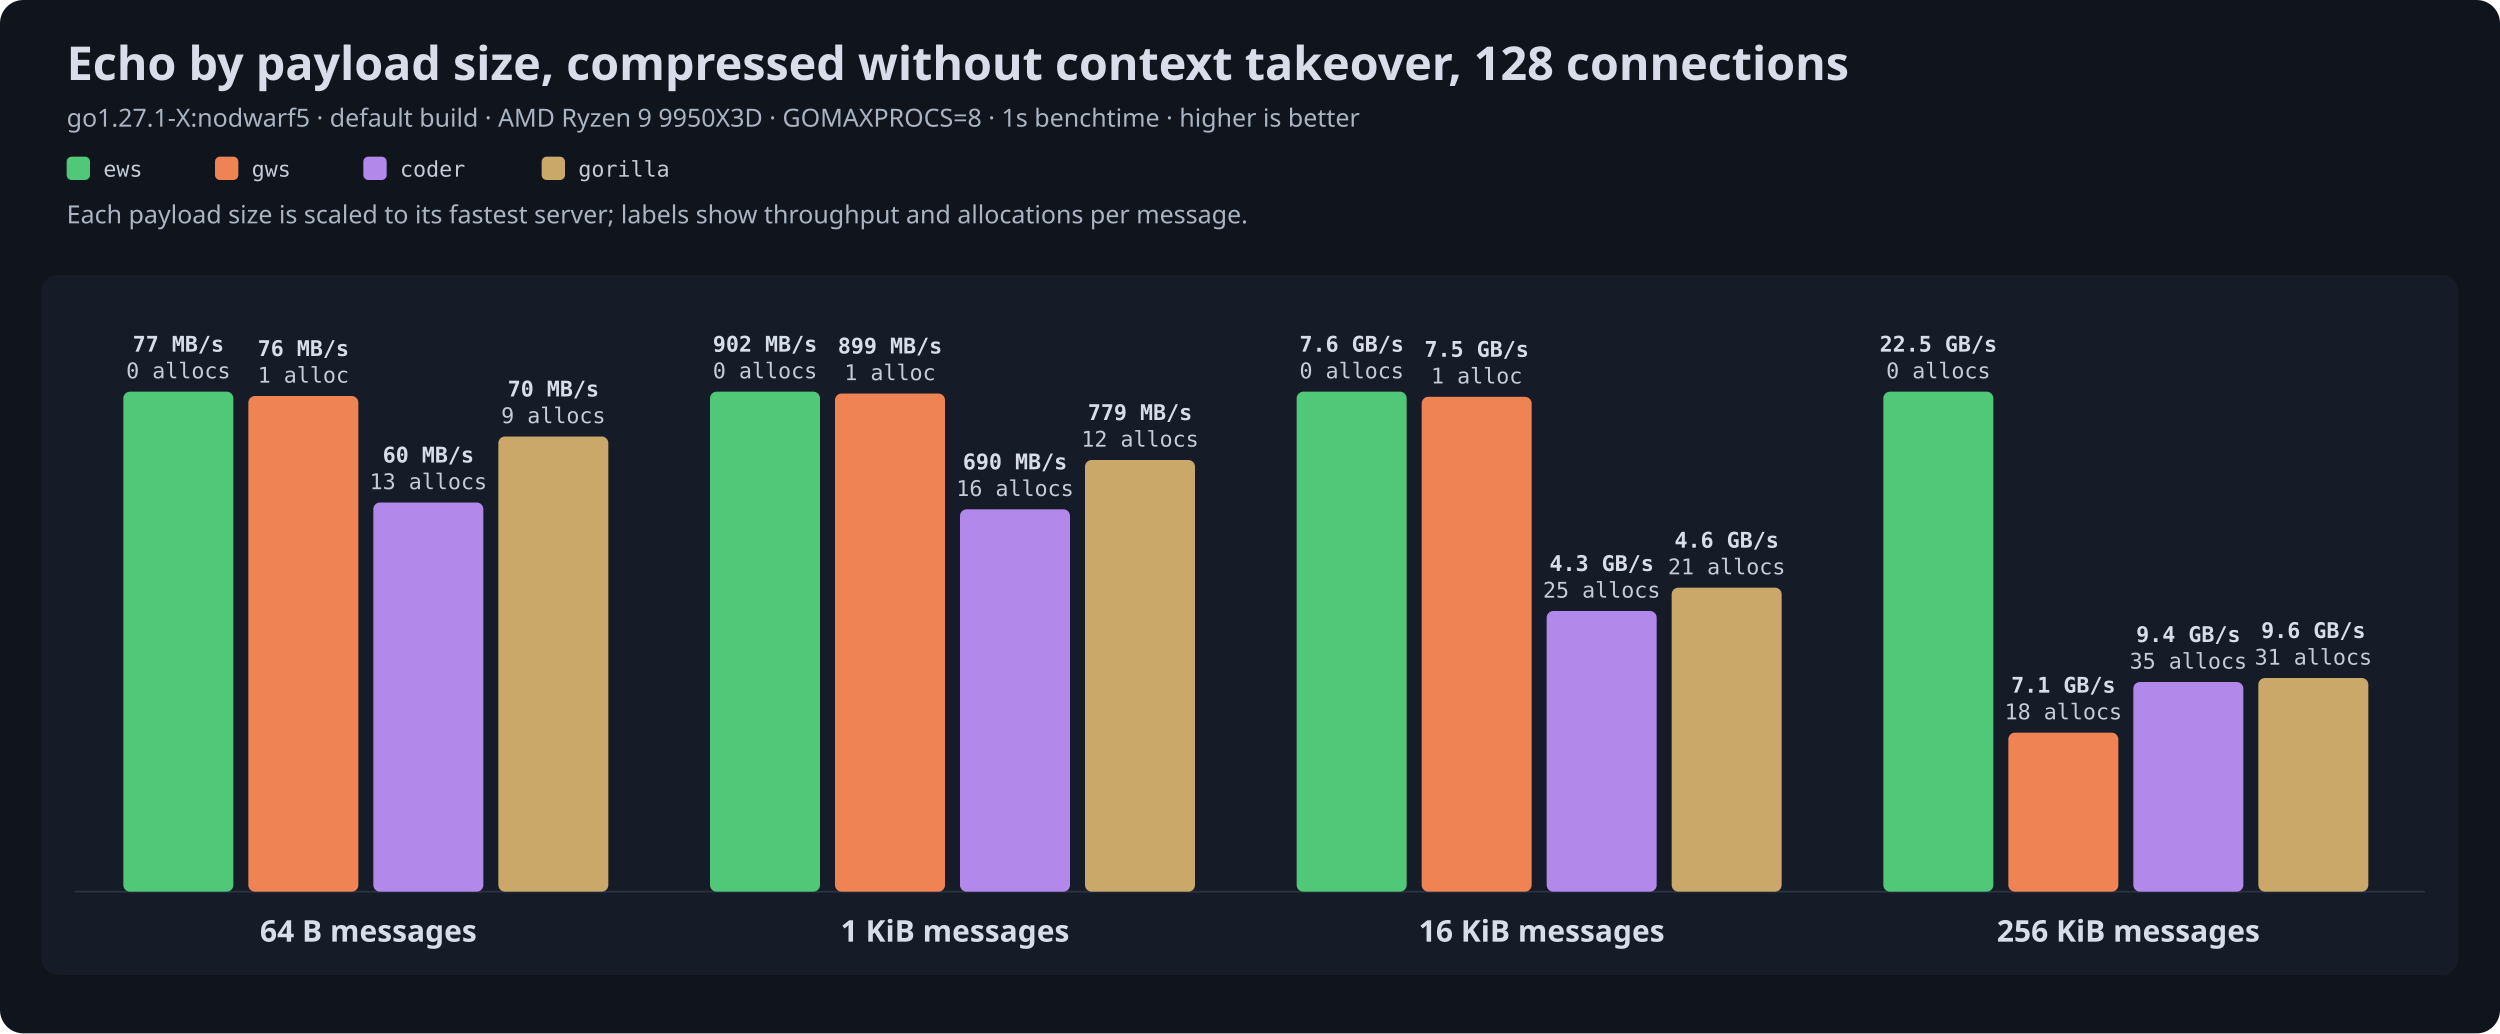
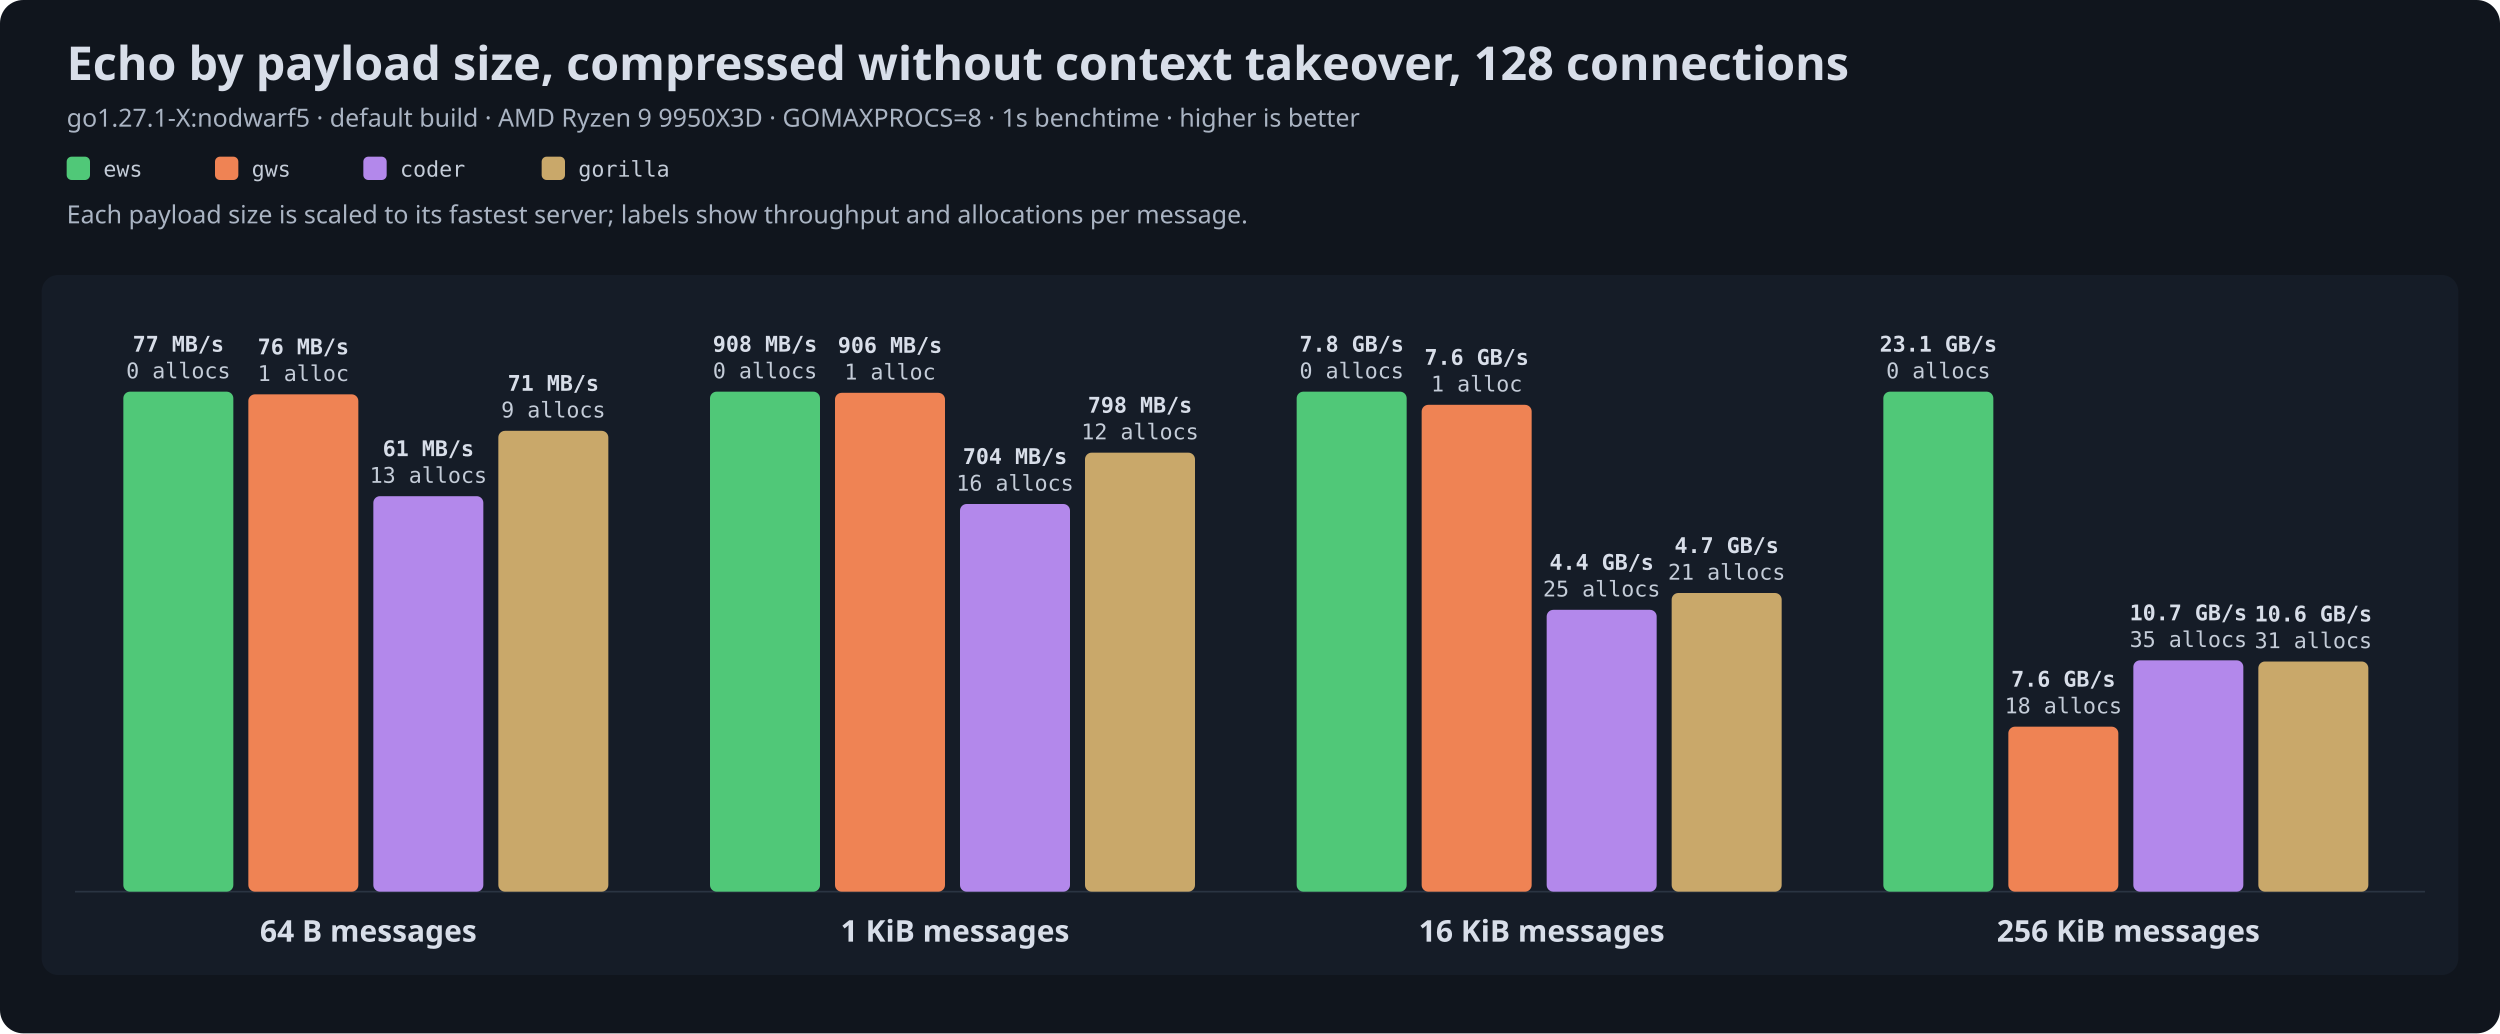
<svg xmlns="http://www.w3.org/2000/svg" width="1500" height="620" viewBox="0 0 1500 620" role="img" aria-labelledby="title desc">
  <style>text{font-family:ui-monospace,SFMono-Regular,Menlo,Consolas,monospace;fill:#d8dee9}.title{font-family:ui-sans-serif,system-ui,sans-serif;font-size:28px;font-weight:700}.subtitle{font-family:ui-sans-serif,system-ui,sans-serif;font-size:15px;fill:#aab4c3}.group{font-family:ui-sans-serif,system-ui,sans-serif;font-size:18px;font-weight:650}.contract{font-family:ui-sans-serif,system-ui,sans-serif;font-size:14px;font-weight:650;fill:#9eabbc}.series{font-size:13px;fill:#c4ccd8}.value{font-size:13px;font-weight:650}.panel{fill:#151c27}</style>
  <rect width="1500" height="620" rx="14" fill="#10151d" />
  <text class="title" x="40" y="48">Echo by payload size, compressed without context takeover, 128 connections</text>
  <text class="subtitle" x="40" y="76">go1.27.1-X:nodwarf5 · default build · AMD Ryzen 9 9950X3D · GOMAXPROCS=8 · 1s benchtime · higher is better</text>
  <rect x="40" y="94" width="14" height="14" rx="3" fill="#50c878" />
  <text class="series" x="62" y="106">ews</text>
  <rect x="129" y="94" width="14" height="14" rx="3" fill="#ef8354" />
  <text class="series" x="151" y="106">gws</text>
  <rect x="218" y="94" width="14" height="14" rx="3" fill="#b388eb" />
  <text class="series" x="240" y="106">coder</text>
  <rect x="325" y="94" width="14" height="14" rx="3" fill="#c9a86a" />
  <text class="series" x="347" y="106">gorilla</text>
  <text class="subtitle" x="40" y="134">Each payload size is scaled to its fastest server; labels show throughput and allocations per message.</text>
  <g transform="translate(0,165)">
    <rect class="panel" x="25" y="0" width="1450" height="420" rx="10" />
    <line x1="45" y1="370" x2="1455" y2="370" stroke="#2a3442" stroke-width="1" />
    <text class="group" x="221" y="400" text-anchor="middle">64 B messages</text>
    <rect x="74" y="70.0" width="66" height="300.0" rx="4" fill="#50c878" />
    <text class="value" x="107" y="46.0" text-anchor="middle">77 MB/s</text>
    <text class="series" x="107" y="62.0" text-anchor="middle">0 allocs</text>
-     <rect x="149" y="72.6" width="66" height="297.4" rx="4" fill="#ef8354" />
-     <text class="value" x="182" y="48.6" text-anchor="middle">76 MB/s</text>
-     <text class="series" x="182" y="64.6" text-anchor="middle">1 alloc</text>
-     <rect x="224" y="136.5" width="66" height="233.5" rx="4" fill="#b388eb" />
-     <text class="value" x="257" y="112.5" text-anchor="middle">60 MB/s</text>
-     <text class="series" x="257" y="128.5" text-anchor="middle">13 allocs</text>
-     <rect x="299" y="96.9" width="66" height="273.1" rx="4" fill="#c9a86a" />
-     <text class="value" x="332" y="72.9" text-anchor="middle">70 MB/s</text>
-     <text class="series" x="332" y="88.9" text-anchor="middle">9 allocs</text>
+     <rect x="149" y="71.6" width="66" height="298.4" rx="4" fill="#ef8354" />
+     <text class="value" x="182" y="47.6" text-anchor="middle">76 MB/s</text>
+     <text class="series" x="182" y="63.6" text-anchor="middle">1 alloc</text>
+     <rect x="224" y="132.7" width="66" height="237.3" rx="4" fill="#b388eb" />
+     <text class="value" x="257" y="108.7" text-anchor="middle">61 MB/s</text>
+     <text class="series" x="257" y="124.7" text-anchor="middle">13 allocs</text>
+     <rect x="299" y="93.5" width="66" height="276.5" rx="4" fill="#c9a86a" />
+     <text class="value" x="332" y="69.5" text-anchor="middle">71 MB/s</text>
+     <text class="series" x="332" y="85.5" text-anchor="middle">9 allocs</text>
    <text class="group" x="573" y="400" text-anchor="middle">1 KiB messages</text>
    <rect x="426" y="70.0" width="66" height="300.0" rx="4" fill="#50c878" />
-     <text class="value" x="459" y="46.0" text-anchor="middle">902 MB/s</text>
+     <text class="value" x="459" y="46.0" text-anchor="middle">908 MB/s</text>
    <text class="series" x="459" y="62.0" text-anchor="middle">0 allocs</text>
-     <rect x="501" y="71.1" width="66" height="298.9" rx="4" fill="#ef8354" />
-     <text class="value" x="534" y="47.1" text-anchor="middle">899 MB/s</text>
-     <text class="series" x="534" y="63.1" text-anchor="middle">1 alloc</text>
-     <rect x="576" y="140.6" width="66" height="229.4" rx="4" fill="#b388eb" />
-     <text class="value" x="609" y="116.6" text-anchor="middle">690 MB/s</text>
-     <text class="series" x="609" y="132.6" text-anchor="middle">16 allocs</text>
-     <rect x="651" y="111.0" width="66" height="259.0" rx="4" fill="#c9a86a" />
-     <text class="value" x="684" y="87.0" text-anchor="middle">779 MB/s</text>
-     <text class="series" x="684" y="103.0" text-anchor="middle">12 allocs</text>
+     <rect x="501" y="70.7" width="66" height="299.3" rx="4" fill="#ef8354" />
+     <text class="value" x="534" y="46.7" text-anchor="middle">906 MB/s</text>
+     <text class="series" x="534" y="62.7" text-anchor="middle">1 alloc</text>
+     <rect x="576" y="137.4" width="66" height="232.6" rx="4" fill="#b388eb" />
+     <text class="value" x="609" y="113.4" text-anchor="middle">704 MB/s</text>
+     <text class="series" x="609" y="129.4" text-anchor="middle">16 allocs</text>
+     <rect x="651" y="106.6" width="66" height="263.4" rx="4" fill="#c9a86a" />
+     <text class="value" x="684" y="82.6" text-anchor="middle">798 MB/s</text>
+     <text class="series" x="684" y="98.6" text-anchor="middle">12 allocs</text>
    <text class="group" x="925" y="400" text-anchor="middle">16 KiB messages</text>
    <rect x="778" y="70.0" width="66" height="300.0" rx="4" fill="#50c878" />
-     <text class="value" x="811" y="46.0" text-anchor="middle">7.6 GB/s</text>
+     <text class="value" x="811" y="46.0" text-anchor="middle">7.8 GB/s</text>
    <text class="series" x="811" y="62.0" text-anchor="middle">0 allocs</text>
-     <rect x="853" y="73.1" width="66" height="296.9" rx="4" fill="#ef8354" />
-     <text class="value" x="886" y="49.1" text-anchor="middle">7.5 GB/s</text>
-     <text class="series" x="886" y="65.1" text-anchor="middle">1 alloc</text>
-     <rect x="928" y="201.6" width="66" height="168.4" rx="4" fill="#b388eb" />
-     <text class="value" x="961" y="177.6" text-anchor="middle">4.3 GB/s</text>
-     <text class="series" x="961" y="193.6" text-anchor="middle">25 allocs</text>
-     <rect x="1003" y="187.6" width="66" height="182.4" rx="4" fill="#c9a86a" />
-     <text class="value" x="1036" y="163.6" text-anchor="middle">4.6 GB/s</text>
-     <text class="series" x="1036" y="179.6" text-anchor="middle">21 allocs</text>
+     <rect x="853" y="77.9" width="66" height="292.1" rx="4" fill="#ef8354" />
+     <text class="value" x="886" y="53.9" text-anchor="middle">7.6 GB/s</text>
+     <text class="series" x="886" y="69.9" text-anchor="middle">1 alloc</text>
+     <rect x="928" y="200.9" width="66" height="169.1" rx="4" fill="#b388eb" />
+     <text class="value" x="961" y="176.9" text-anchor="middle">4.4 GB/s</text>
+     <text class="series" x="961" y="192.9" text-anchor="middle">25 allocs</text>
+     <rect x="1003" y="190.8" width="66" height="179.2" rx="4" fill="#c9a86a" />
+     <text class="value" x="1036" y="166.8" text-anchor="middle">4.7 GB/s</text>
+     <text class="series" x="1036" y="182.8" text-anchor="middle">21 allocs</text>
    <text class="group" x="1277" y="400" text-anchor="middle">256 KiB messages</text>
    <rect x="1130" y="70.0" width="66" height="300.0" rx="4" fill="#50c878" />
-     <text class="value" x="1163" y="46.0" text-anchor="middle">22.5 GB/s</text>
+     <text class="value" x="1163" y="46.0" text-anchor="middle">23.1 GB/s</text>
    <text class="series" x="1163" y="62.0" text-anchor="middle">0 allocs</text>
-     <rect x="1205" y="274.6" width="66" height="95.4" rx="4" fill="#ef8354" />
-     <text class="value" x="1238" y="250.6" text-anchor="middle">7.1 GB/s</text>
-     <text class="series" x="1238" y="266.6" text-anchor="middle">18 allocs</text>
-     <rect x="1280" y="244.2" width="66" height="125.8" rx="4" fill="#b388eb" />
-     <text class="value" x="1313" y="220.2" text-anchor="middle">9.4 GB/s</text>
-     <text class="series" x="1313" y="236.2" text-anchor="middle">35 allocs</text>
-     <rect x="1355" y="241.8" width="66" height="128.2" rx="4" fill="#c9a86a" />
-     <text class="value" x="1388" y="217.8" text-anchor="middle">9.6 GB/s</text>
-     <text class="series" x="1388" y="233.8" text-anchor="middle">31 allocs</text>
+     <rect x="1205" y="271.0" width="66" height="99.0" rx="4" fill="#ef8354" />
+     <text class="value" x="1238" y="247.0" text-anchor="middle">7.6 GB/s</text>
+     <text class="series" x="1238" y="263.0" text-anchor="middle">18 allocs</text>
+     <rect x="1280" y="231.2" width="66" height="138.8" rx="4" fill="#b388eb" />
+     <text class="value" x="1313" y="207.2" text-anchor="middle">10.7 GB/s</text>
+     <text class="series" x="1313" y="223.2" text-anchor="middle">35 allocs</text>
+     <rect x="1355" y="231.9" width="66" height="138.1" rx="4" fill="#c9a86a" />
+     <text class="value" x="1388" y="207.9" text-anchor="middle">10.6 GB/s</text>
+     <text class="series" x="1388" y="223.9" text-anchor="middle">31 allocs</text>
  </g>
</svg>
